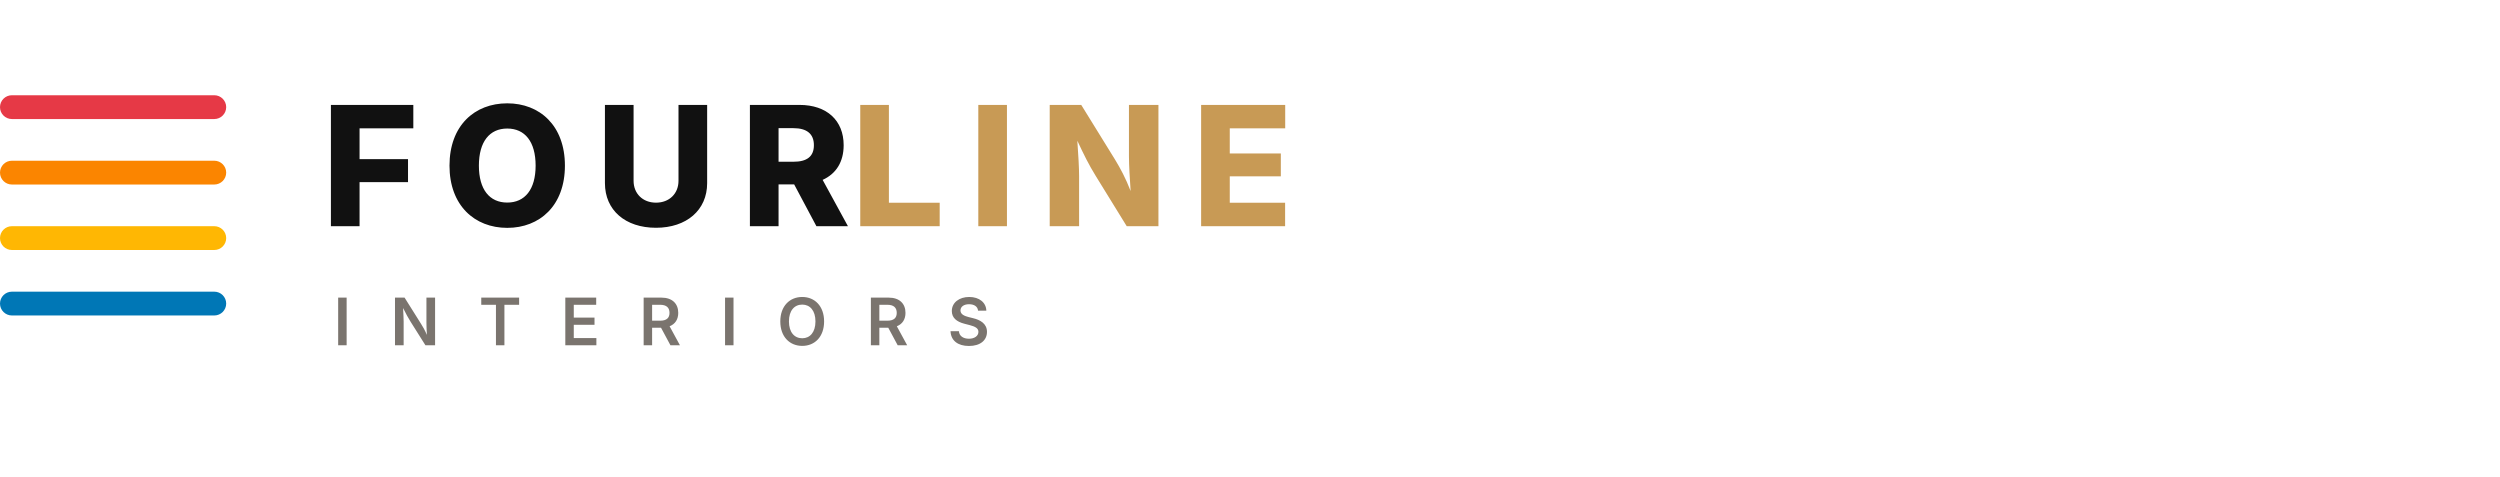
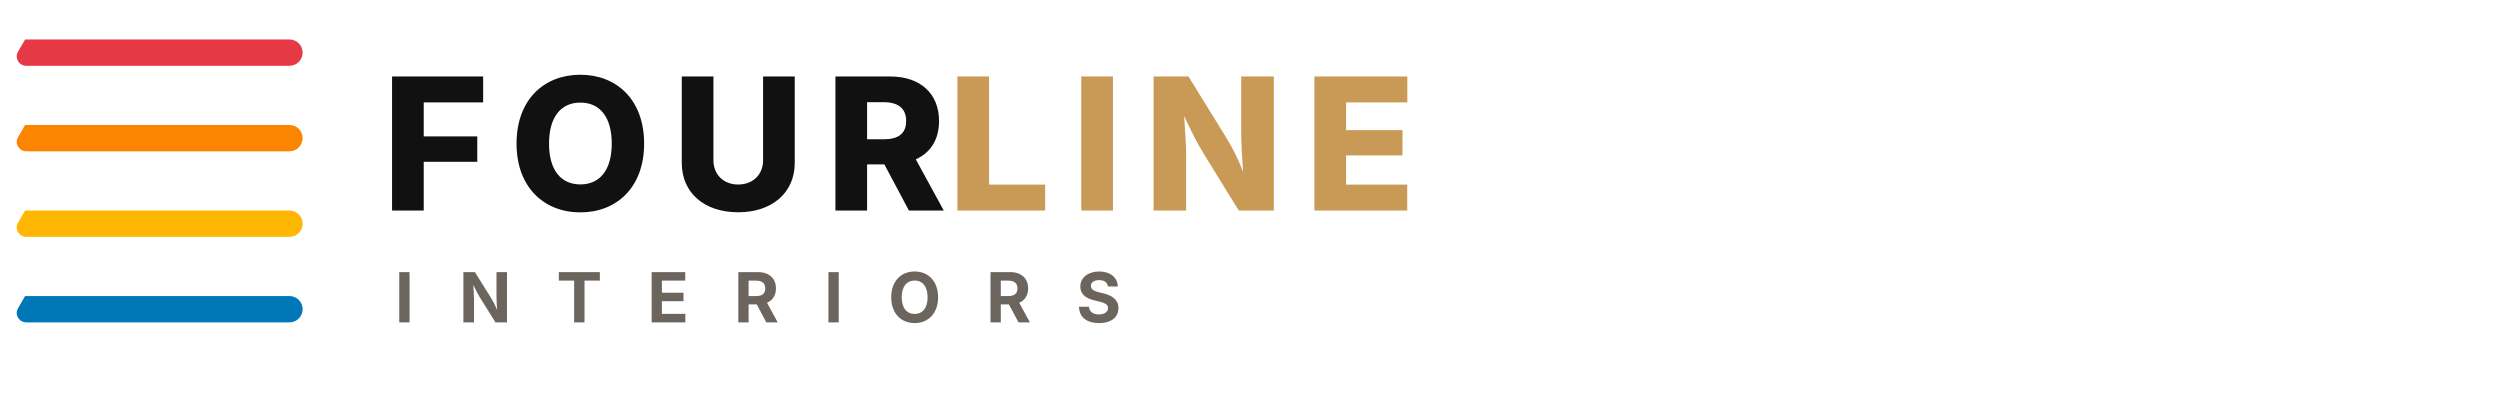
- <svg xmlns="http://www.w3.org/2000/svg" viewBox="0 0 420 80" fill="none" class="fourline-logo-svg">
-   <g class="brand-lines" transform="translate(0, 16)">
-     <rect x="0" y="0" width="38" height="4" rx="2" fill="#E63946" />
-     <rect x="0" y="11" width="38" height="4" rx="2" fill="#FB8500" />
-     <rect x="0" y="22" width="38" height="4" rx="2" fill="#FFB703" />
-     <rect x="0" y="33" width="38" height="4" rx="2" fill="#0077B6" />
+ <svg xmlns="http://www.w3.org/2000/svg" viewBox="0 0 380 62" fill="none" class="fourline-logo-svg">
+   <g class="brand-lines" transform="translate(2, 6)">
+     <path d="M6 0H42C43.105 0 44 0.895 44 2C44 3.105 43.105 4 42 4H2C0.895 4 0.177 2.823 0.732 1.868L1.815 0H6Z" fill="#E63946" />
+     <path d="M6 13H42C43.105 13 44 13.895 44 15C44 16.105 43.105 17 42 17H2C0.895 17 0.177 15.823 0.732 14.868L1.815 13H6Z" fill="#FB8500" />
+     <path d="M6 26H42C43.105 26 44 26.895 44 28C44 29.105 43.105 30 42 30H2C0.895 30 0.177 28.823 0.732 27.868L1.815 26H6Z" fill="#FFB703" />
+     <path d="M6 39H42C43.105 39 44 39.895 44 41C44 42.105 43.105 43 42 43H2C0.895 43 0.177 41.823 0.732 40.868L1.815 39H6Z" fill="#0077B6" />
  </g>
-   <g class="brand-text" transform="translate(54, 0)">
-     <text x="0" y="38" font-family="'Plus Jakarta Sans', 'Inter', -apple-system, sans-serif" font-weight="800" font-size="28" letter-spacing="4" fill="#111111">FOUR<tspan fill="#C89A55">LINE</tspan>
+   <g class="brand-text" transform="translate(58, 0)">
+     <text x="0" y="32" font-family="'Plus Jakarta Sans', 'Inter', -apple-system, sans-serif" font-weight="800" font-size="28" letter-spacing="3" fill="#111111">FOUR<tspan fill="#C89A55">LINE</tspan>
    </text>
-     <text x="2" y="58" font-family="'Plus Jakarta Sans', 'Inter', -apple-system, sans-serif" font-weight="600" font-size="11" letter-spacing="6.5" fill="#7A746E">INTERIORS</text>
+     <text x="2" y="49" font-family="'Plus Jakarta Sans', 'Inter', -apple-system, sans-serif" font-weight="700" font-size="10.5" letter-spacing="6.8" fill="#6B655D">INTERIORS</text>
  </g>
</svg>
